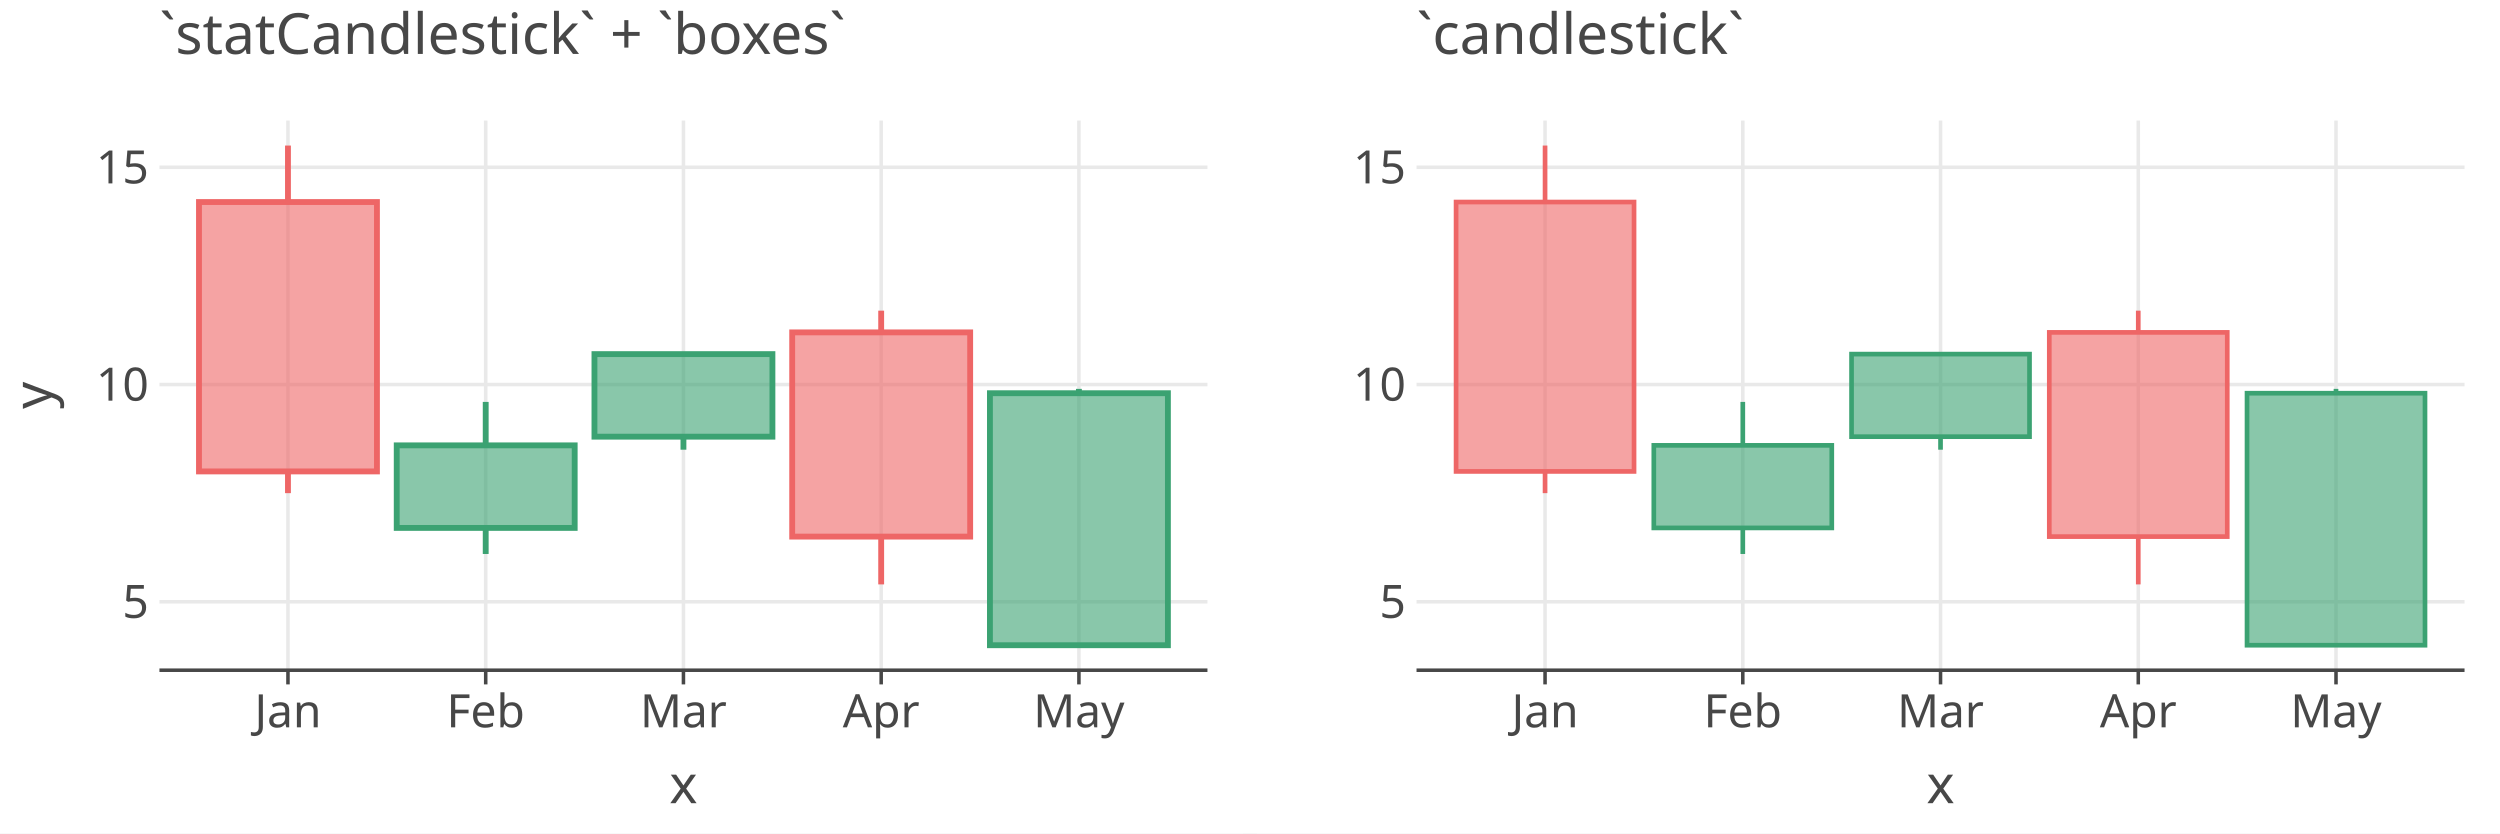
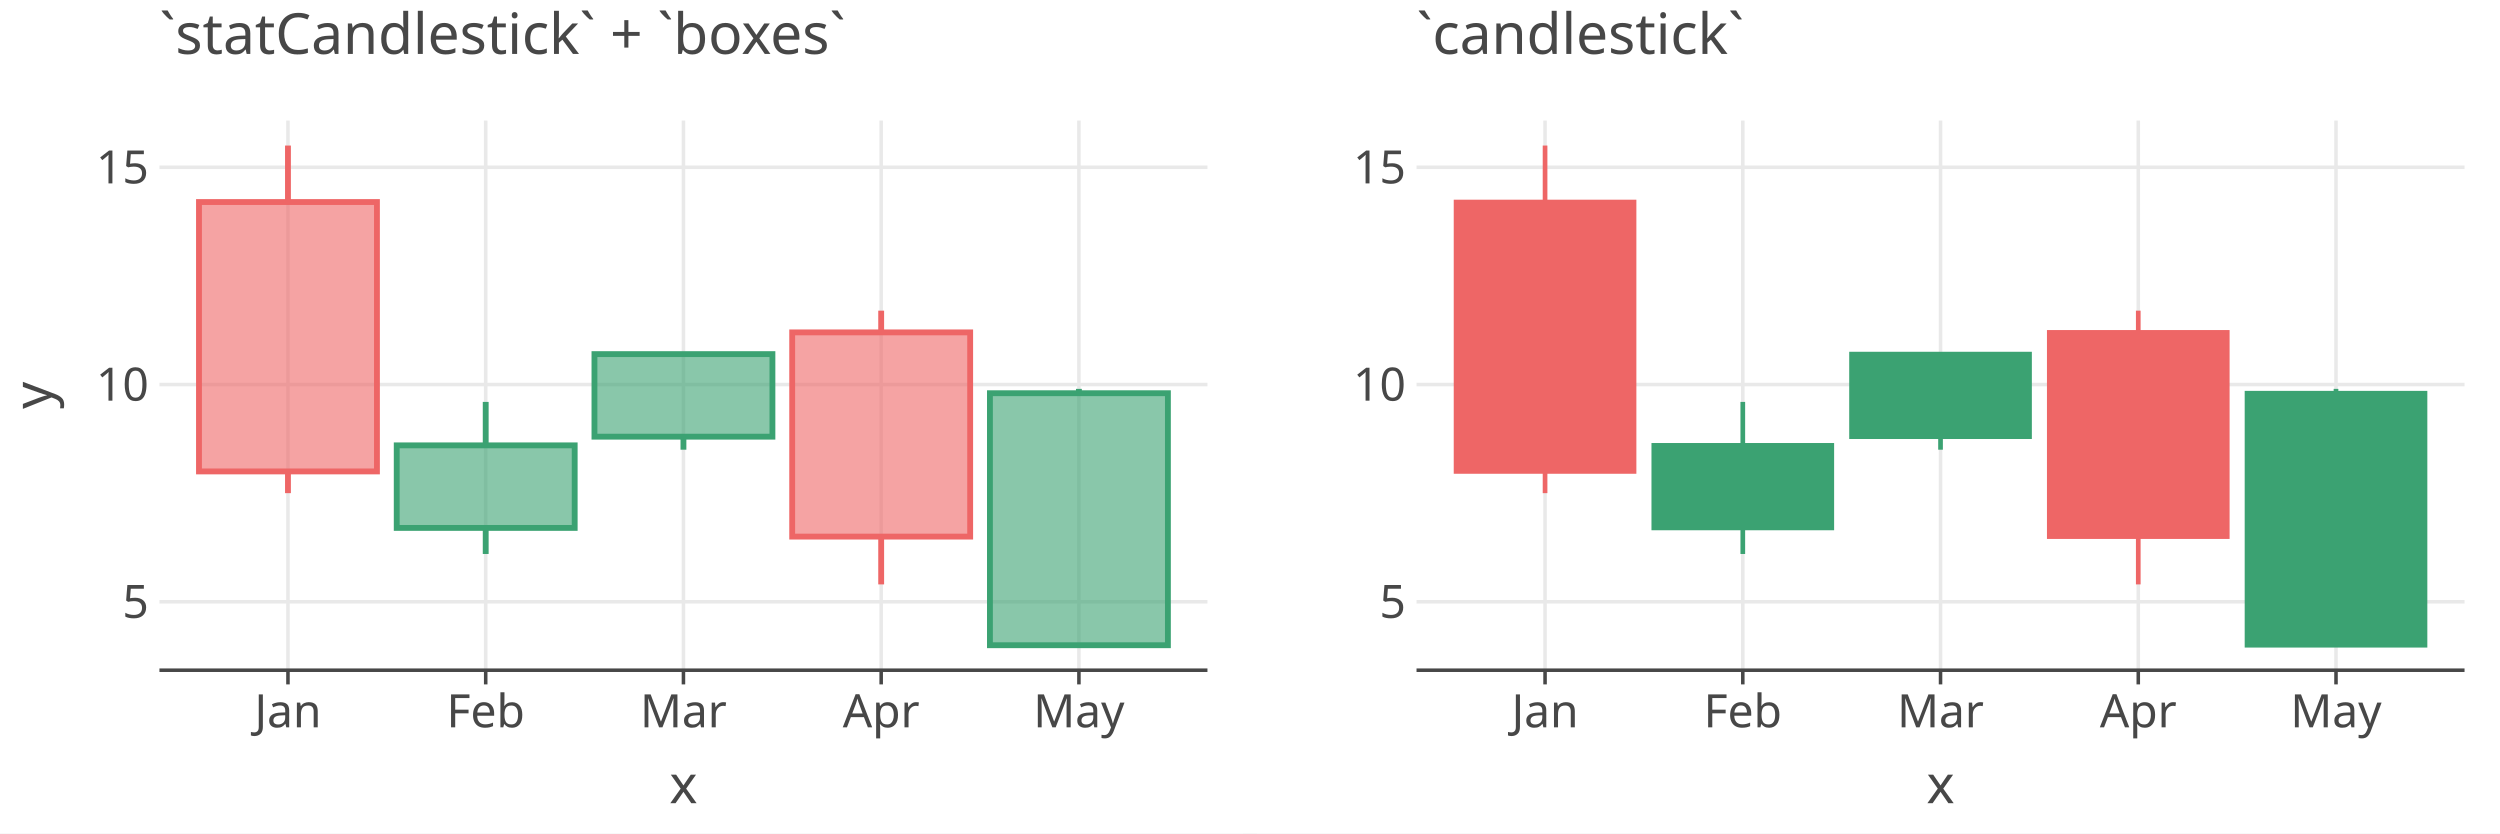
<svg xmlns="http://www.w3.org/2000/svg" class="plt-container" width="705.0" height="235.0">
  <g id="xXxprefixXx0">
    <rect x="0.0" y="0.0" height="235.0" width="705.0" fill="rgb(255,255,255)" fill-opacity="1.0" stroke="rgb(71,71,71)" stroke-opacity="1.0" stroke-width="0.0">
    </rect>
  </g>
  <svg class="plt-container" width="350.5" height="235.0" x="0.0" y="0.0">
    <style type="text/css">
    .plt-container {
   font-family: Lucida Grande, sans-serif;
   user-select: none;
   -webkit-user-select: none;
   -moz-user-select: none;
   -ms-user-select: none;
}
text {
   text-rendering: optimizeLegibility;
}
#xXxprefixXx1 .plot-title {
   fill: #474747;
   font-family: Lucida Grande, sans-serif;
   font-size: 16.0px;
   font-weight: normal;
   font-style: normal;   
}
#xXxprefixXx1 .plot-subtitle {
   fill: #474747;
   font-family: Lucida Grande, sans-serif;
   font-size: 15.0px;
   font-weight: normal;
   font-style: normal;   
}
#xXxprefixXx1 .plot-caption {
   fill: #474747;
   font-family: Lucida Grande, sans-serif;
   font-size: 13.0px;
   font-weight: normal;
   font-style: normal;   
}
#xXxprefixXx1 .legend-title {
   fill: #474747;
   font-family: Lucida Grande, sans-serif;
   font-size: 15.0px;
   font-weight: normal;
   font-style: normal;   
}
#xXxprefixXx1 .legend-item {
   fill: #474747;
   font-family: Lucida Grande, sans-serif;
   font-size: 13.0px;
   font-weight: normal;
   font-style: normal;   
}
#xXxprefixXx1 .axis-title-x {
   fill: #474747;
   font-family: Lucida Grande, sans-serif;
   font-size: 15.0px;
   font-weight: normal;
   font-style: normal;   
}
#xXxprefixXx1 .axis-text-x {
   fill: #474747;
   font-family: Lucida Grande, sans-serif;
   font-size: 13.0px;
   font-weight: normal;
   font-style: normal;   
}
#xXxprefixXx3 .axis-tooltip-text-x {
   fill: #ffffff;
   font-family: Lucida Grande, sans-serif;
   font-size: 13.0px;
   font-weight: normal;
   font-style: normal;   
}
#xXxprefixXx1 .axis-title-y {
   fill: #474747;
   font-family: Lucida Grande, sans-serif;
   font-size: 15.0px;
   font-weight: normal;
   font-style: normal;   
}
#xXxprefixXx1 .axis-text-y {
   fill: #474747;
   font-family: Lucida Grande, sans-serif;
   font-size: 13.0px;
   font-weight: normal;
   font-style: normal;   
}
#xXxprefixXx3 .axis-tooltip-text-y {
   fill: #ffffff;
   font-family: Lucida Grande, sans-serif;
   font-size: 13.0px;
   font-weight: normal;
   font-style: normal;   
}
#xXxprefixXx1 .facet-strip-text-x {
   fill: #474747;
   font-family: Lucida Grande, sans-serif;
   font-size: 13.0px;
   font-weight: normal;
   font-style: normal;   
}
#xXxprefixXx1 .facet-strip-text-y {
   fill: #474747;
   font-family: Lucida Grande, sans-serif;
   font-size: 13.0px;
   font-weight: normal;
   font-style: normal;   
}
#xXxprefixXx3 .tooltip-text {
   fill: #474747;
   font-family: Lucida Grande, sans-serif;
   font-size: 13.0px;
   font-weight: normal;
   font-style: normal;   
}
#xXxprefixXx3 .tooltip-title {
   fill: #474747;
   font-family: Lucida Grande, sans-serif;
   font-size: 13.0px;
   font-weight: bold;
   font-style: normal;   
}
#xXxprefixXx3 .tooltip-label {
   fill: #474747;
   font-family: Lucida Grande, sans-serif;
   font-size: 13.0px;
   font-weight: bold;
   font-style: normal;   
}

    </style>
    <g id="xXxprefixXx1">
      <path fill-rule="evenodd" fill="rgb(255,255,255)" fill-opacity="1.0" d="M0.0 0.0 L0.0 235.0 L350.5 235.0 L350.5 0.0 Z">
      </path>
      <g transform="translate(23.0 34.0 ) ">
        <g transform="translate(21.96121 0.0 ) ">
          <line x1="36.245" y1="155.0" x2="36.245" y2="-2.8421709430404007E-14" stroke="rgb(233,233,233)" stroke-opacity="1.0" stroke-width="1.0" fill="none">
          </line>
          <line x1="92.007" y1="155.0" x2="92.007" y2="-2.8421709430404007E-14" stroke="rgb(233,233,233)" stroke-opacity="1.0" stroke-width="1.0" fill="none">
          </line>
          <line x1="147.769" y1="155.0" x2="147.769" y2="-2.8421709430404007E-14" stroke="rgb(233,233,233)" stroke-opacity="1.0" stroke-width="1.0" fill="none">
          </line>
          <line x1="203.531" y1="155.0" x2="203.531" y2="-2.8421709430404007E-14" stroke="rgb(233,233,233)" stroke-opacity="1.0" stroke-width="1.0" fill="none">
          </line>
          <line x1="259.293" y1="155.0" x2="259.293" y2="-2.8421709430404007E-14" stroke="rgb(233,233,233)" stroke-opacity="1.0" stroke-width="1.0" fill="none">
          </line>
        </g>
        <g transform="translate(21.96121 155.0 ) ">
          <g transform="translate(36.24532 0.0 ) ">
            <line stroke-width="1.0" stroke="rgb(71,71,71)" stroke-opacity="1.0" x2="0.0" y2="4.0">
            </line>
            <g transform="translate(0.0 7.0 ) ">
              <text class="axis-text-x" text-anchor="middle" dy="0.7em">
                <tspan>Jan</tspan>
              </text>
            </g>
          </g>
          <g transform="translate(92.00736 0.0 ) ">
            <line stroke-width="1.0" stroke="rgb(71,71,71)" stroke-opacity="1.0" x2="0.0" y2="4.0">
            </line>
            <g transform="translate(0.0 7.0 ) ">
              <text class="axis-text-x" text-anchor="middle" dy="0.7em">
                <tspan>Feb</tspan>
              </text>
            </g>
          </g>
          <g transform="translate(147.7694 0.0 ) ">
            <line stroke-width="1.0" stroke="rgb(71,71,71)" stroke-opacity="1.0" x2="0.0" y2="4.0">
            </line>
            <g transform="translate(0.0 7.0 ) ">
              <text class="axis-text-x" text-anchor="middle" dy="0.7em">
                <tspan>Mar</tspan>
              </text>
            </g>
          </g>
          <g transform="translate(203.5314 0.0 ) ">
            <line stroke-width="1.0" stroke="rgb(71,71,71)" stroke-opacity="1.0" x2="0.0" y2="4.0">
            </line>
            <g transform="translate(0.0 7.0 ) ">
              <text class="axis-text-x" text-anchor="middle" dy="0.7em">
                <tspan>Apr</tspan>
              </text>
            </g>
          </g>
          <g transform="translate(259.2935 0.0 ) ">
            <line stroke-width="1.0" stroke="rgb(71,71,71)" stroke-opacity="1.0" x2="0.0" y2="4.0">
            </line>
            <g transform="translate(0.0 7.0 ) ">
              <text class="axis-text-x" text-anchor="middle" dy="0.7em">
                <tspan>May</tspan>
              </text>
            </g>
          </g>
          <line x1="0.0" y1="0.0" x2="295.539" y2="0.0" stroke-width="1.0" stroke="rgb(71,71,71)" stroke-opacity="1.0">
          </line>
        </g>
        <g transform="translate(21.96121 0.0 ) ">
          <line x1="0.0" y1="135.702" x2="295.539" y2="135.702" stroke="rgb(233,233,233)" stroke-opacity="1.0" stroke-width="1.0" fill="none">
          </line>
          <line x1="0.0" y1="74.437" x2="295.539" y2="74.437" stroke="rgb(233,233,233)" stroke-opacity="1.0" stroke-width="1.0" fill="none">
          </line>
          <line x1="0.0" y1="13.172" x2="295.539" y2="13.172" stroke="rgb(233,233,233)" stroke-opacity="1.0" stroke-width="1.0" fill="none">
          </line>
        </g>
        <g transform="translate(21.96121 0.0 ) ">
          <g transform="translate(0.0 135.7016 ) ">
            <g transform="translate(-3.0 0.0 ) ">
              <text class="axis-text-y" text-anchor="end" dy="0.35em">
                <tspan>5</tspan>
              </text>
            </g>
          </g>
          <g transform="translate(0.0 74.43676 ) ">
            <g transform="translate(-3.0 0.0 ) ">
              <text class="axis-text-y" text-anchor="end" dy="0.35em">
                <tspan>10</tspan>
              </text>
            </g>
          </g>
          <g transform="translate(0.0 13.17194 ) ">
            <g transform="translate(-3.0 0.0 ) ">
              <text class="axis-text-y" text-anchor="end" dy="0.35em">
                <tspan>15</tspan>
              </text>
            </g>
          </g>
        </g>
        <g transform="translate(21.96121 0.0 ) " clip-path="url(#xXxprefixXx2)" clip-bounds-jfx="[rect (0.0, 0.0), (295.539, 155.0)]">
          <defs>
            <clipPath id="xXxprefixXx2">
              <rect x="0.0" y="0.0" width="295.539" height="155.0">
              </rect>
            </clipPath>
          </defs>
          <rect x="11.152" y="22.974" height="75.968" width="50.186" stroke="rgb(238,102,102)" stroke-opacity="1.0" fill="rgb(238,102,102)" fill-opacity="0.6" stroke-width="1.65">
          </rect>
          <rect x="66.914" y="91.591" height="23.281" width="50.186" stroke="rgb(59,162,114)" stroke-opacity="1.0" fill="rgb(59,162,114)" fill-opacity="0.6" stroke-width="1.65">
          </rect>
          <rect x="122.676" y="65.86" height="23.281" width="50.186" stroke="rgb(59,162,114)" stroke-opacity="1.0" fill="rgb(59,162,114)" fill-opacity="0.6" stroke-width="1.65">
          </rect>
          <rect x="178.439" y="59.733" height="57.589" width="50.186" stroke="rgb(238,102,102)" stroke-opacity="1.0" fill="rgb(238,102,102)" fill-opacity="0.6" stroke-width="1.65">
          </rect>
          <rect x="234.201" y="76.887" height="71.067" width="50.186" stroke="rgb(59,162,114)" stroke-opacity="1.0" fill="rgb(59,162,114)" fill-opacity="0.6" stroke-width="1.65">
          </rect>
          <line x1="36.245" y1="98.943" x2="36.245" y2="105.069" stroke="rgb(238,102,102)" stroke-opacity="1.0" fill="rgb(238,102,102)" fill-opacity="0.6" stroke-width="1.65">
          </line>
          <line x1="36.245" y1="105.069" x2="36.245" y2="105.069" stroke="rgb(238,102,102)" stroke-opacity="1.0" fill="rgb(238,102,102)" fill-opacity="0.6" stroke-width="1.65">
          </line>
          <line x1="36.245" y1="22.974" x2="36.245" y2="7.045" stroke="rgb(238,102,102)" stroke-opacity="1.0" fill="rgb(238,102,102)" fill-opacity="0.6" stroke-width="1.65">
          </line>
          <line x1="36.245" y1="7.045" x2="36.245" y2="7.045" stroke="rgb(238,102,102)" stroke-opacity="1.0" fill="rgb(238,102,102)" fill-opacity="0.6" stroke-width="1.65">
          </line>
          <line x1="92.007" y1="114.872" x2="92.007" y2="122.223" stroke="rgb(59,162,114)" stroke-opacity="1.0" fill="rgb(59,162,114)" fill-opacity="0.6" stroke-width="1.65">
          </line>
          <line x1="92.007" y1="122.223" x2="92.007" y2="122.223" stroke="rgb(59,162,114)" stroke-opacity="1.0" fill="rgb(59,162,114)" fill-opacity="0.6" stroke-width="1.65">
          </line>
          <line x1="92.007" y1="91.591" x2="92.007" y2="79.338" stroke="rgb(59,162,114)" stroke-opacity="1.0" fill="rgb(59,162,114)" fill-opacity="0.6" stroke-width="1.65">
          </line>
          <line x1="92.007" y1="79.338" x2="92.007" y2="79.338" stroke="rgb(59,162,114)" stroke-opacity="1.0" fill="rgb(59,162,114)" fill-opacity="0.6" stroke-width="1.65">
          </line>
          <line x1="147.769" y1="89.14" x2="147.769" y2="92.816" stroke="rgb(59,162,114)" stroke-opacity="1.0" fill="rgb(59,162,114)" fill-opacity="0.6" stroke-width="1.65">
          </line>
          <line x1="147.769" y1="92.816" x2="147.769" y2="92.816" stroke="rgb(59,162,114)" stroke-opacity="1.0" fill="rgb(59,162,114)" fill-opacity="0.6" stroke-width="1.65">
          </line>
          <line x1="147.769" y1="65.86" x2="147.769" y2="65.86" stroke="rgb(59,162,114)" stroke-opacity="1.0" fill="rgb(59,162,114)" fill-opacity="0.6" stroke-width="1.65">
          </line>
          <line x1="147.769" y1="65.86" x2="147.769" y2="65.86" stroke="rgb(59,162,114)" stroke-opacity="1.0" fill="rgb(59,162,114)" fill-opacity="0.6" stroke-width="1.65">
          </line>
          <line x1="203.531" y1="117.322" x2="203.531" y2="130.8" stroke="rgb(238,102,102)" stroke-opacity="1.0" fill="rgb(238,102,102)" fill-opacity="0.6" stroke-width="1.65">
          </line>
          <line x1="203.531" y1="130.8" x2="203.531" y2="130.8" stroke="rgb(238,102,102)" stroke-opacity="1.0" fill="rgb(238,102,102)" fill-opacity="0.6" stroke-width="1.65">
          </line>
          <line x1="203.531" y1="59.733" x2="203.531" y2="53.607" stroke="rgb(238,102,102)" stroke-opacity="1.0" fill="rgb(238,102,102)" fill-opacity="0.6" stroke-width="1.65">
          </line>
          <line x1="203.531" y1="53.607" x2="203.531" y2="53.607" stroke="rgb(238,102,102)" stroke-opacity="1.0" fill="rgb(238,102,102)" fill-opacity="0.6" stroke-width="1.65">
          </line>
          <line x1="259.293" y1="147.955" x2="259.293" y2="147.955" stroke="rgb(59,162,114)" stroke-opacity="1.0" fill="rgb(59,162,114)" fill-opacity="0.6" stroke-width="1.65">
          </line>
          <line x1="259.293" y1="147.955" x2="259.293" y2="147.955" stroke="rgb(59,162,114)" stroke-opacity="1.0" fill="rgb(59,162,114)" fill-opacity="0.6" stroke-width="1.65">
          </line>
          <line x1="259.293" y1="76.887" x2="259.293" y2="75.662" stroke="rgb(59,162,114)" stroke-opacity="1.0" fill="rgb(59,162,114)" fill-opacity="0.6" stroke-width="1.65">
          </line>
          <line x1="259.293" y1="75.662" x2="259.293" y2="75.662" stroke="rgb(59,162,114)" stroke-opacity="1.0" fill="rgb(59,162,114)" fill-opacity="0.6" stroke-width="1.65">
          </line>
        </g>
      </g>
      <g transform="translate(44.96121 15.2 ) ">
        <text class="plot-title" y="0.0">
          <tspan>`statCandlestick` + `boxes`</tspan>
        </text>
      </g>
      <g transform="translate(14.5 111.5 ) rotate(-90.0 ) ">
        <text class="axis-title-y" y="0.0" text-anchor="middle">
          <tspan>y</tspan>
        </text>
      </g>
      <g transform="translate(192.7306 226.5 ) ">
        <text class="axis-title-x" y="0.0" text-anchor="middle">
          <tspan>x</tspan>
        </text>
      </g>
      <path fill="rgb(0,0,0)" fill-opacity="0.0" stroke="rgb(71,71,71)" stroke-opacity="1.0" stroke-width="0.0" d="M0.0 0.0 L0.0 235.0 L350.5 235.0 L350.5 0.0 Z">
      </path>
    </g>
    <g id="xXxprefixXx3">
    </g>
  </svg>
  <svg class="plt-container" width="350.5" height="235.0" x="354.5" y="0.0">
    <style type="text/css">
    .plt-container {
   font-family: Lucida Grande, sans-serif;
   user-select: none;
   -webkit-user-select: none;
   -moz-user-select: none;
   -ms-user-select: none;
}
text {
   text-rendering: optimizeLegibility;
}
#xXxprefixXx4 .plot-title {
   fill: #474747;
   font-family: Lucida Grande, sans-serif;
   font-size: 16.0px;
   font-weight: normal;
   font-style: normal;   
}
#xXxprefixXx4 .plot-subtitle {
   fill: #474747;
   font-family: Lucida Grande, sans-serif;
   font-size: 15.0px;
   font-weight: normal;
   font-style: normal;   
}
#xXxprefixXx4 .plot-caption {
   fill: #474747;
   font-family: Lucida Grande, sans-serif;
   font-size: 13.0px;
   font-weight: normal;
   font-style: normal;   
}
#xXxprefixXx4 .legend-title {
   fill: #474747;
   font-family: Lucida Grande, sans-serif;
   font-size: 15.0px;
   font-weight: normal;
   font-style: normal;   
}
#xXxprefixXx4 .legend-item {
   fill: #474747;
   font-family: Lucida Grande, sans-serif;
   font-size: 13.0px;
   font-weight: normal;
   font-style: normal;   
}
#xXxprefixXx4 .axis-title-x {
   fill: #474747;
   font-family: Lucida Grande, sans-serif;
   font-size: 15.0px;
   font-weight: normal;
   font-style: normal;   
}
#xXxprefixXx4 .axis-text-x {
   fill: #474747;
   font-family: Lucida Grande, sans-serif;
   font-size: 13.0px;
   font-weight: normal;
   font-style: normal;   
}
#xXxprefixXx6 .axis-tooltip-text-x {
   fill: #ffffff;
   font-family: Lucida Grande, sans-serif;
   font-size: 13.0px;
   font-weight: normal;
   font-style: normal;   
}
#xXxprefixXx4 .axis-title-y {
   fill: #474747;
   font-family: Lucida Grande, sans-serif;
   font-size: 15.0px;
   font-weight: normal;
   font-style: normal;   
}
#xXxprefixXx4 .axis-text-y {
   fill: #474747;
   font-family: Lucida Grande, sans-serif;
   font-size: 13.0px;
   font-weight: normal;
   font-style: normal;   
}
#xXxprefixXx6 .axis-tooltip-text-y {
   fill: #ffffff;
   font-family: Lucida Grande, sans-serif;
   font-size: 13.0px;
   font-weight: normal;
   font-style: normal;   
}
#xXxprefixXx4 .facet-strip-text-x {
   fill: #474747;
   font-family: Lucida Grande, sans-serif;
   font-size: 13.0px;
   font-weight: normal;
   font-style: normal;   
}
#xXxprefixXx4 .facet-strip-text-y {
   fill: #474747;
   font-family: Lucida Grande, sans-serif;
   font-size: 13.0px;
   font-weight: normal;
   font-style: normal;   
}
#xXxprefixXx6 .tooltip-text {
   fill: #474747;
   font-family: Lucida Grande, sans-serif;
   font-size: 13.0px;
   font-weight: normal;
   font-style: normal;   
}
#xXxprefixXx6 .tooltip-title {
   fill: #474747;
   font-family: Lucida Grande, sans-serif;
   font-size: 13.0px;
   font-weight: bold;
   font-style: normal;   
}
#xXxprefixXx6 .tooltip-label {
   fill: #474747;
   font-family: Lucida Grande, sans-serif;
   font-size: 13.0px;
   font-weight: bold;
   font-style: normal;   
}

    </style>
    <g id="xXxprefixXx4">
      <path fill-rule="evenodd" fill="rgb(255,255,255)" fill-opacity="1.0" d="M0.0 0.0 L0.0 235.0 L350.5 235.0 L350.5 0.0 Z">
      </path>
      <g transform="translate(23.0 34.0 ) ">
        <g transform="translate(21.96121 0.0 ) ">
          <line x1="36.245" y1="155.0" x2="36.245" y2="-2.8421709430404007E-14" stroke="rgb(233,233,233)" stroke-opacity="1.0" stroke-width="1.0" fill="none">
          </line>
          <line x1="92.007" y1="155.0" x2="92.007" y2="-2.8421709430404007E-14" stroke="rgb(233,233,233)" stroke-opacity="1.0" stroke-width="1.0" fill="none">
          </line>
          <line x1="147.769" y1="155.0" x2="147.769" y2="-2.8421709430404007E-14" stroke="rgb(233,233,233)" stroke-opacity="1.0" stroke-width="1.0" fill="none">
          </line>
          <line x1="203.531" y1="155.0" x2="203.531" y2="-2.8421709430404007E-14" stroke="rgb(233,233,233)" stroke-opacity="1.0" stroke-width="1.0" fill="none">
          </line>
          <line x1="259.293" y1="155.0" x2="259.293" y2="-2.8421709430404007E-14" stroke="rgb(233,233,233)" stroke-opacity="1.0" stroke-width="1.0" fill="none">
          </line>
        </g>
        <g transform="translate(21.96121 155.0 ) ">
          <g transform="translate(36.24532 0.0 ) ">
            <line stroke-width="1.0" stroke="rgb(71,71,71)" stroke-opacity="1.0" x2="0.0" y2="4.0">
            </line>
            <g transform="translate(0.0 7.0 ) ">
              <text class="axis-text-x" text-anchor="middle" dy="0.7em">
                <tspan>Jan</tspan>
              </text>
            </g>
          </g>
          <g transform="translate(92.00736 0.0 ) ">
            <line stroke-width="1.0" stroke="rgb(71,71,71)" stroke-opacity="1.0" x2="0.0" y2="4.0">
            </line>
            <g transform="translate(0.0 7.0 ) ">
              <text class="axis-text-x" text-anchor="middle" dy="0.7em">
                <tspan>Feb</tspan>
              </text>
            </g>
          </g>
          <g transform="translate(147.7694 0.0 ) ">
            <line stroke-width="1.0" stroke="rgb(71,71,71)" stroke-opacity="1.0" x2="0.0" y2="4.0">
            </line>
            <g transform="translate(0.0 7.0 ) ">
              <text class="axis-text-x" text-anchor="middle" dy="0.7em">
                <tspan>Mar</tspan>
              </text>
            </g>
          </g>
          <g transform="translate(203.5314 0.0 ) ">
            <line stroke-width="1.0" stroke="rgb(71,71,71)" stroke-opacity="1.0" x2="0.0" y2="4.0">
            </line>
            <g transform="translate(0.0 7.0 ) ">
              <text class="axis-text-x" text-anchor="middle" dy="0.7em">
                <tspan>Apr</tspan>
              </text>
            </g>
          </g>
          <g transform="translate(259.2935 0.0 ) ">
            <line stroke-width="1.0" stroke="rgb(71,71,71)" stroke-opacity="1.0" x2="0.0" y2="4.0">
            </line>
            <g transform="translate(0.0 7.0 ) ">
              <text class="axis-text-x" text-anchor="middle" dy="0.7em">
                <tspan>May</tspan>
              </text>
            </g>
          </g>
          <line x1="0.0" y1="0.0" x2="295.539" y2="0.0" stroke-width="1.0" stroke="rgb(71,71,71)" stroke-opacity="1.0">
          </line>
        </g>
        <g transform="translate(21.96121 0.0 ) ">
          <line x1="0.0" y1="135.702" x2="295.539" y2="135.702" stroke="rgb(233,233,233)" stroke-opacity="1.0" stroke-width="1.0" fill="none">
          </line>
          <line x1="0.0" y1="74.437" x2="295.539" y2="74.437" stroke="rgb(233,233,233)" stroke-opacity="1.0" stroke-width="1.0" fill="none">
          </line>
          <line x1="0.0" y1="13.172" x2="295.539" y2="13.172" stroke="rgb(233,233,233)" stroke-opacity="1.0" stroke-width="1.0" fill="none">
          </line>
        </g>
        <g transform="translate(21.96121 0.0 ) ">
          <g transform="translate(0.0 135.7016 ) ">
            <g transform="translate(-3.0 0.0 ) ">
              <text class="axis-text-y" text-anchor="end" dy="0.35em">
                <tspan>5</tspan>
              </text>
            </g>
          </g>
          <g transform="translate(0.0 74.43676 ) ">
            <g transform="translate(-3.0 0.0 ) ">
              <text class="axis-text-y" text-anchor="end" dy="0.35em">
                <tspan>10</tspan>
              </text>
            </g>
          </g>
          <g transform="translate(0.0 13.17194 ) ">
            <g transform="translate(-3.0 0.0 ) ">
              <text class="axis-text-y" text-anchor="end" dy="0.35em">
                <tspan>15</tspan>
              </text>
            </g>
          </g>
        </g>
        <g transform="translate(21.96121 0.0 ) " clip-path="url(#xXxprefixXx5)" clip-bounds-jfx="[rect (0.0, 0.0), (295.539, 155.0)]">
          <defs>
            <clipPath id="xXxprefixXx5">
              <rect x="0.0" y="0.0" width="295.539" height="155.0">
              </rect>
            </clipPath>
          </defs>
-           <rect x="11.152" y="22.974" height="75.968" width="50.186" stroke="rgb(238,102,102)" stroke-opacity="1.0" fill="rgb(238,102,102)" fill-opacity="0.6" stroke-width="1.32">
-           </rect>
-           <rect x="66.914" y="91.591" height="23.281" width="50.186" stroke="rgb(59,162,114)" stroke-opacity="1.0" fill="rgb(59,162,114)" fill-opacity="0.6" stroke-width="1.32">
-           </rect>
-           <rect x="122.676" y="65.86" height="23.281" width="50.186" stroke="rgb(59,162,114)" stroke-opacity="1.0" fill="rgb(59,162,114)" fill-opacity="0.6" stroke-width="1.32">
-           </rect>
-           <rect x="178.439" y="59.733" height="57.589" width="50.186" stroke="rgb(238,102,102)" stroke-opacity="1.0" fill="rgb(238,102,102)" fill-opacity="0.6" stroke-width="1.32">
-           </rect>
-           <rect x="234.201" y="76.887" height="71.067" width="50.186" stroke="rgb(59,162,114)" stroke-opacity="1.0" fill="rgb(59,162,114)" fill-opacity="0.6" stroke-width="1.32">
-           </rect>
-           <line x1="36.245" y1="98.943" x2="36.245" y2="105.069" stroke="rgb(238,102,102)" stroke-opacity="1.0" fill="rgb(238,102,102)" fill-opacity="0.6" stroke-width="1.32">
-           </line>
-           <line x1="36.245" y1="105.069" x2="36.245" y2="105.069" stroke="rgb(238,102,102)" stroke-opacity="1.0" fill="rgb(238,102,102)" fill-opacity="0.6" stroke-width="1.32">
-           </line>
-           <line x1="36.245" y1="22.974" x2="36.245" y2="7.045" stroke="rgb(238,102,102)" stroke-opacity="1.0" fill="rgb(238,102,102)" fill-opacity="0.6" stroke-width="1.32">
-           </line>
-           <line x1="36.245" y1="7.045" x2="36.245" y2="7.045" stroke="rgb(238,102,102)" stroke-opacity="1.0" fill="rgb(238,102,102)" fill-opacity="0.6" stroke-width="1.32">
-           </line>
-           <line x1="92.007" y1="114.872" x2="92.007" y2="122.223" stroke="rgb(59,162,114)" stroke-opacity="1.0" fill="rgb(59,162,114)" fill-opacity="0.6" stroke-width="1.32">
-           </line>
-           <line x1="92.007" y1="122.223" x2="92.007" y2="122.223" stroke="rgb(59,162,114)" stroke-opacity="1.0" fill="rgb(59,162,114)" fill-opacity="0.6" stroke-width="1.32">
-           </line>
-           <line x1="92.007" y1="91.591" x2="92.007" y2="79.338" stroke="rgb(59,162,114)" stroke-opacity="1.0" fill="rgb(59,162,114)" fill-opacity="0.6" stroke-width="1.32">
-           </line>
-           <line x1="92.007" y1="79.338" x2="92.007" y2="79.338" stroke="rgb(59,162,114)" stroke-opacity="1.0" fill="rgb(59,162,114)" fill-opacity="0.6" stroke-width="1.32">
-           </line>
-           <line x1="147.769" y1="89.14" x2="147.769" y2="92.816" stroke="rgb(59,162,114)" stroke-opacity="1.0" fill="rgb(59,162,114)" fill-opacity="0.6" stroke-width="1.32">
-           </line>
-           <line x1="147.769" y1="92.816" x2="147.769" y2="92.816" stroke="rgb(59,162,114)" stroke-opacity="1.0" fill="rgb(59,162,114)" fill-opacity="0.6" stroke-width="1.32">
-           </line>
-           <line x1="147.769" y1="65.86" x2="147.769" y2="65.86" stroke="rgb(59,162,114)" stroke-opacity="1.0" fill="rgb(59,162,114)" fill-opacity="0.6" stroke-width="1.32">
-           </line>
-           <line x1="147.769" y1="65.86" x2="147.769" y2="65.86" stroke="rgb(59,162,114)" stroke-opacity="1.0" fill="rgb(59,162,114)" fill-opacity="0.6" stroke-width="1.32">
-           </line>
-           <line x1="203.531" y1="117.322" x2="203.531" y2="130.8" stroke="rgb(238,102,102)" stroke-opacity="1.0" fill="rgb(238,102,102)" fill-opacity="0.6" stroke-width="1.32">
-           </line>
-           <line x1="203.531" y1="130.8" x2="203.531" y2="130.8" stroke="rgb(238,102,102)" stroke-opacity="1.0" fill="rgb(238,102,102)" fill-opacity="0.6" stroke-width="1.32">
-           </line>
-           <line x1="203.531" y1="59.733" x2="203.531" y2="53.607" stroke="rgb(238,102,102)" stroke-opacity="1.0" fill="rgb(238,102,102)" fill-opacity="0.6" stroke-width="1.32">
-           </line>
-           <line x1="203.531" y1="53.607" x2="203.531" y2="53.607" stroke="rgb(238,102,102)" stroke-opacity="1.0" fill="rgb(238,102,102)" fill-opacity="0.6" stroke-width="1.32">
-           </line>
-           <line x1="259.293" y1="147.955" x2="259.293" y2="147.955" stroke="rgb(59,162,114)" stroke-opacity="1.0" fill="rgb(59,162,114)" fill-opacity="0.6" stroke-width="1.32">
-           </line>
-           <line x1="259.293" y1="147.955" x2="259.293" y2="147.955" stroke="rgb(59,162,114)" stroke-opacity="1.0" fill="rgb(59,162,114)" fill-opacity="0.6" stroke-width="1.32">
-           </line>
-           <line x1="259.293" y1="76.887" x2="259.293" y2="75.662" stroke="rgb(59,162,114)" stroke-opacity="1.0" fill="rgb(59,162,114)" fill-opacity="0.6" stroke-width="1.32">
-           </line>
-           <line x1="259.293" y1="75.662" x2="259.293" y2="75.662" stroke="rgb(59,162,114)" stroke-opacity="1.0" fill="rgb(59,162,114)" fill-opacity="0.6" stroke-width="1.32">
+           <rect x="11.152" y="22.974" height="75.968" width="50.186" stroke="rgb(238,102,102)" stroke-opacity="1.0" fill="rgb(238,102,102)" fill-opacity="1.0" stroke-width="1.32">
+           </rect>
+           <rect x="66.914" y="91.591" height="23.281" width="50.186" stroke="rgb(59,162,114)" stroke-opacity="1.0" fill="rgb(59,162,114)" fill-opacity="1.0" stroke-width="1.32">
+           </rect>
+           <rect x="122.676" y="65.86" height="23.281" width="50.186" stroke="rgb(59,162,114)" stroke-opacity="1.0" fill="rgb(59,162,114)" fill-opacity="1.0" stroke-width="1.32">
+           </rect>
+           <rect x="178.439" y="59.733" height="57.589" width="50.186" stroke="rgb(238,102,102)" stroke-opacity="1.0" fill="rgb(238,102,102)" fill-opacity="1.0" stroke-width="1.32">
+           </rect>
+           <rect x="234.201" y="76.887" height="71.067" width="50.186" stroke="rgb(59,162,114)" stroke-opacity="1.0" fill="rgb(59,162,114)" fill-opacity="1.0" stroke-width="1.32">
+           </rect>
+           <line x1="36.245" y1="98.943" x2="36.245" y2="105.069" stroke="rgb(238,102,102)" stroke-opacity="1.0" fill="rgb(238,102,102)" fill-opacity="1.0" stroke-width="1.32">
+           </line>
+           <line x1="36.245" y1="105.069" x2="36.245" y2="105.069" stroke="rgb(238,102,102)" stroke-opacity="1.0" fill="rgb(238,102,102)" fill-opacity="1.0" stroke-width="1.32">
+           </line>
+           <line x1="36.245" y1="22.974" x2="36.245" y2="7.045" stroke="rgb(238,102,102)" stroke-opacity="1.0" fill="rgb(238,102,102)" fill-opacity="1.0" stroke-width="1.32">
+           </line>
+           <line x1="36.245" y1="7.045" x2="36.245" y2="7.045" stroke="rgb(238,102,102)" stroke-opacity="1.0" fill="rgb(238,102,102)" fill-opacity="1.0" stroke-width="1.32">
+           </line>
+           <line x1="92.007" y1="114.872" x2="92.007" y2="122.223" stroke="rgb(59,162,114)" stroke-opacity="1.0" fill="rgb(59,162,114)" fill-opacity="1.0" stroke-width="1.32">
+           </line>
+           <line x1="92.007" y1="122.223" x2="92.007" y2="122.223" stroke="rgb(59,162,114)" stroke-opacity="1.0" fill="rgb(59,162,114)" fill-opacity="1.0" stroke-width="1.32">
+           </line>
+           <line x1="92.007" y1="91.591" x2="92.007" y2="79.338" stroke="rgb(59,162,114)" stroke-opacity="1.0" fill="rgb(59,162,114)" fill-opacity="1.0" stroke-width="1.32">
+           </line>
+           <line x1="92.007" y1="79.338" x2="92.007" y2="79.338" stroke="rgb(59,162,114)" stroke-opacity="1.0" fill="rgb(59,162,114)" fill-opacity="1.0" stroke-width="1.32">
+           </line>
+           <line x1="147.769" y1="89.14" x2="147.769" y2="92.816" stroke="rgb(59,162,114)" stroke-opacity="1.0" fill="rgb(59,162,114)" fill-opacity="1.0" stroke-width="1.32">
+           </line>
+           <line x1="147.769" y1="92.816" x2="147.769" y2="92.816" stroke="rgb(59,162,114)" stroke-opacity="1.0" fill="rgb(59,162,114)" fill-opacity="1.0" stroke-width="1.32">
+           </line>
+           <line x1="147.769" y1="65.86" x2="147.769" y2="65.86" stroke="rgb(59,162,114)" stroke-opacity="1.0" fill="rgb(59,162,114)" fill-opacity="1.0" stroke-width="1.32">
+           </line>
+           <line x1="147.769" y1="65.86" x2="147.769" y2="65.86" stroke="rgb(59,162,114)" stroke-opacity="1.0" fill="rgb(59,162,114)" fill-opacity="1.0" stroke-width="1.32">
+           </line>
+           <line x1="203.531" y1="117.322" x2="203.531" y2="130.8" stroke="rgb(238,102,102)" stroke-opacity="1.0" fill="rgb(238,102,102)" fill-opacity="1.0" stroke-width="1.32">
+           </line>
+           <line x1="203.531" y1="130.8" x2="203.531" y2="130.8" stroke="rgb(238,102,102)" stroke-opacity="1.0" fill="rgb(238,102,102)" fill-opacity="1.0" stroke-width="1.32">
+           </line>
+           <line x1="203.531" y1="59.733" x2="203.531" y2="53.607" stroke="rgb(238,102,102)" stroke-opacity="1.0" fill="rgb(238,102,102)" fill-opacity="1.0" stroke-width="1.32">
+           </line>
+           <line x1="203.531" y1="53.607" x2="203.531" y2="53.607" stroke="rgb(238,102,102)" stroke-opacity="1.0" fill="rgb(238,102,102)" fill-opacity="1.0" stroke-width="1.32">
+           </line>
+           <line x1="259.293" y1="147.955" x2="259.293" y2="147.955" stroke="rgb(59,162,114)" stroke-opacity="1.0" fill="rgb(59,162,114)" fill-opacity="1.0" stroke-width="1.32">
+           </line>
+           <line x1="259.293" y1="147.955" x2="259.293" y2="147.955" stroke="rgb(59,162,114)" stroke-opacity="1.0" fill="rgb(59,162,114)" fill-opacity="1.0" stroke-width="1.32">
+           </line>
+           <line x1="259.293" y1="76.887" x2="259.293" y2="75.662" stroke="rgb(59,162,114)" stroke-opacity="1.0" fill="rgb(59,162,114)" fill-opacity="1.0" stroke-width="1.32">
+           </line>
+           <line x1="259.293" y1="75.662" x2="259.293" y2="75.662" stroke="rgb(59,162,114)" stroke-opacity="1.0" fill="rgb(59,162,114)" fill-opacity="1.0" stroke-width="1.32">
          </line>
        </g>
      </g>
      <g transform="translate(44.96121 15.2 ) ">
        <text class="plot-title" y="0.0">
          <tspan>`candlestick`</tspan>
        </text>
      </g>
      <g transform="translate(14.5 111.5 ) rotate(-90.0 ) ">
        <text class="axis-title-y" y="0.0" text-anchor="middle">
          <tspan />
        </text>
      </g>
      <g transform="translate(192.7306 226.5 ) ">
        <text class="axis-title-x" y="0.0" text-anchor="middle">
          <tspan>x</tspan>
        </text>
      </g>
      <path fill="rgb(0,0,0)" fill-opacity="0.0" stroke="rgb(71,71,71)" stroke-opacity="1.0" stroke-width="0.0" d="M0.0 0.0 L0.0 235.0 L350.5 235.0 L350.5 0.0 Z">
      </path>
    </g>
    <g id="xXxprefixXx6">
    </g>
  </svg>
</svg>
